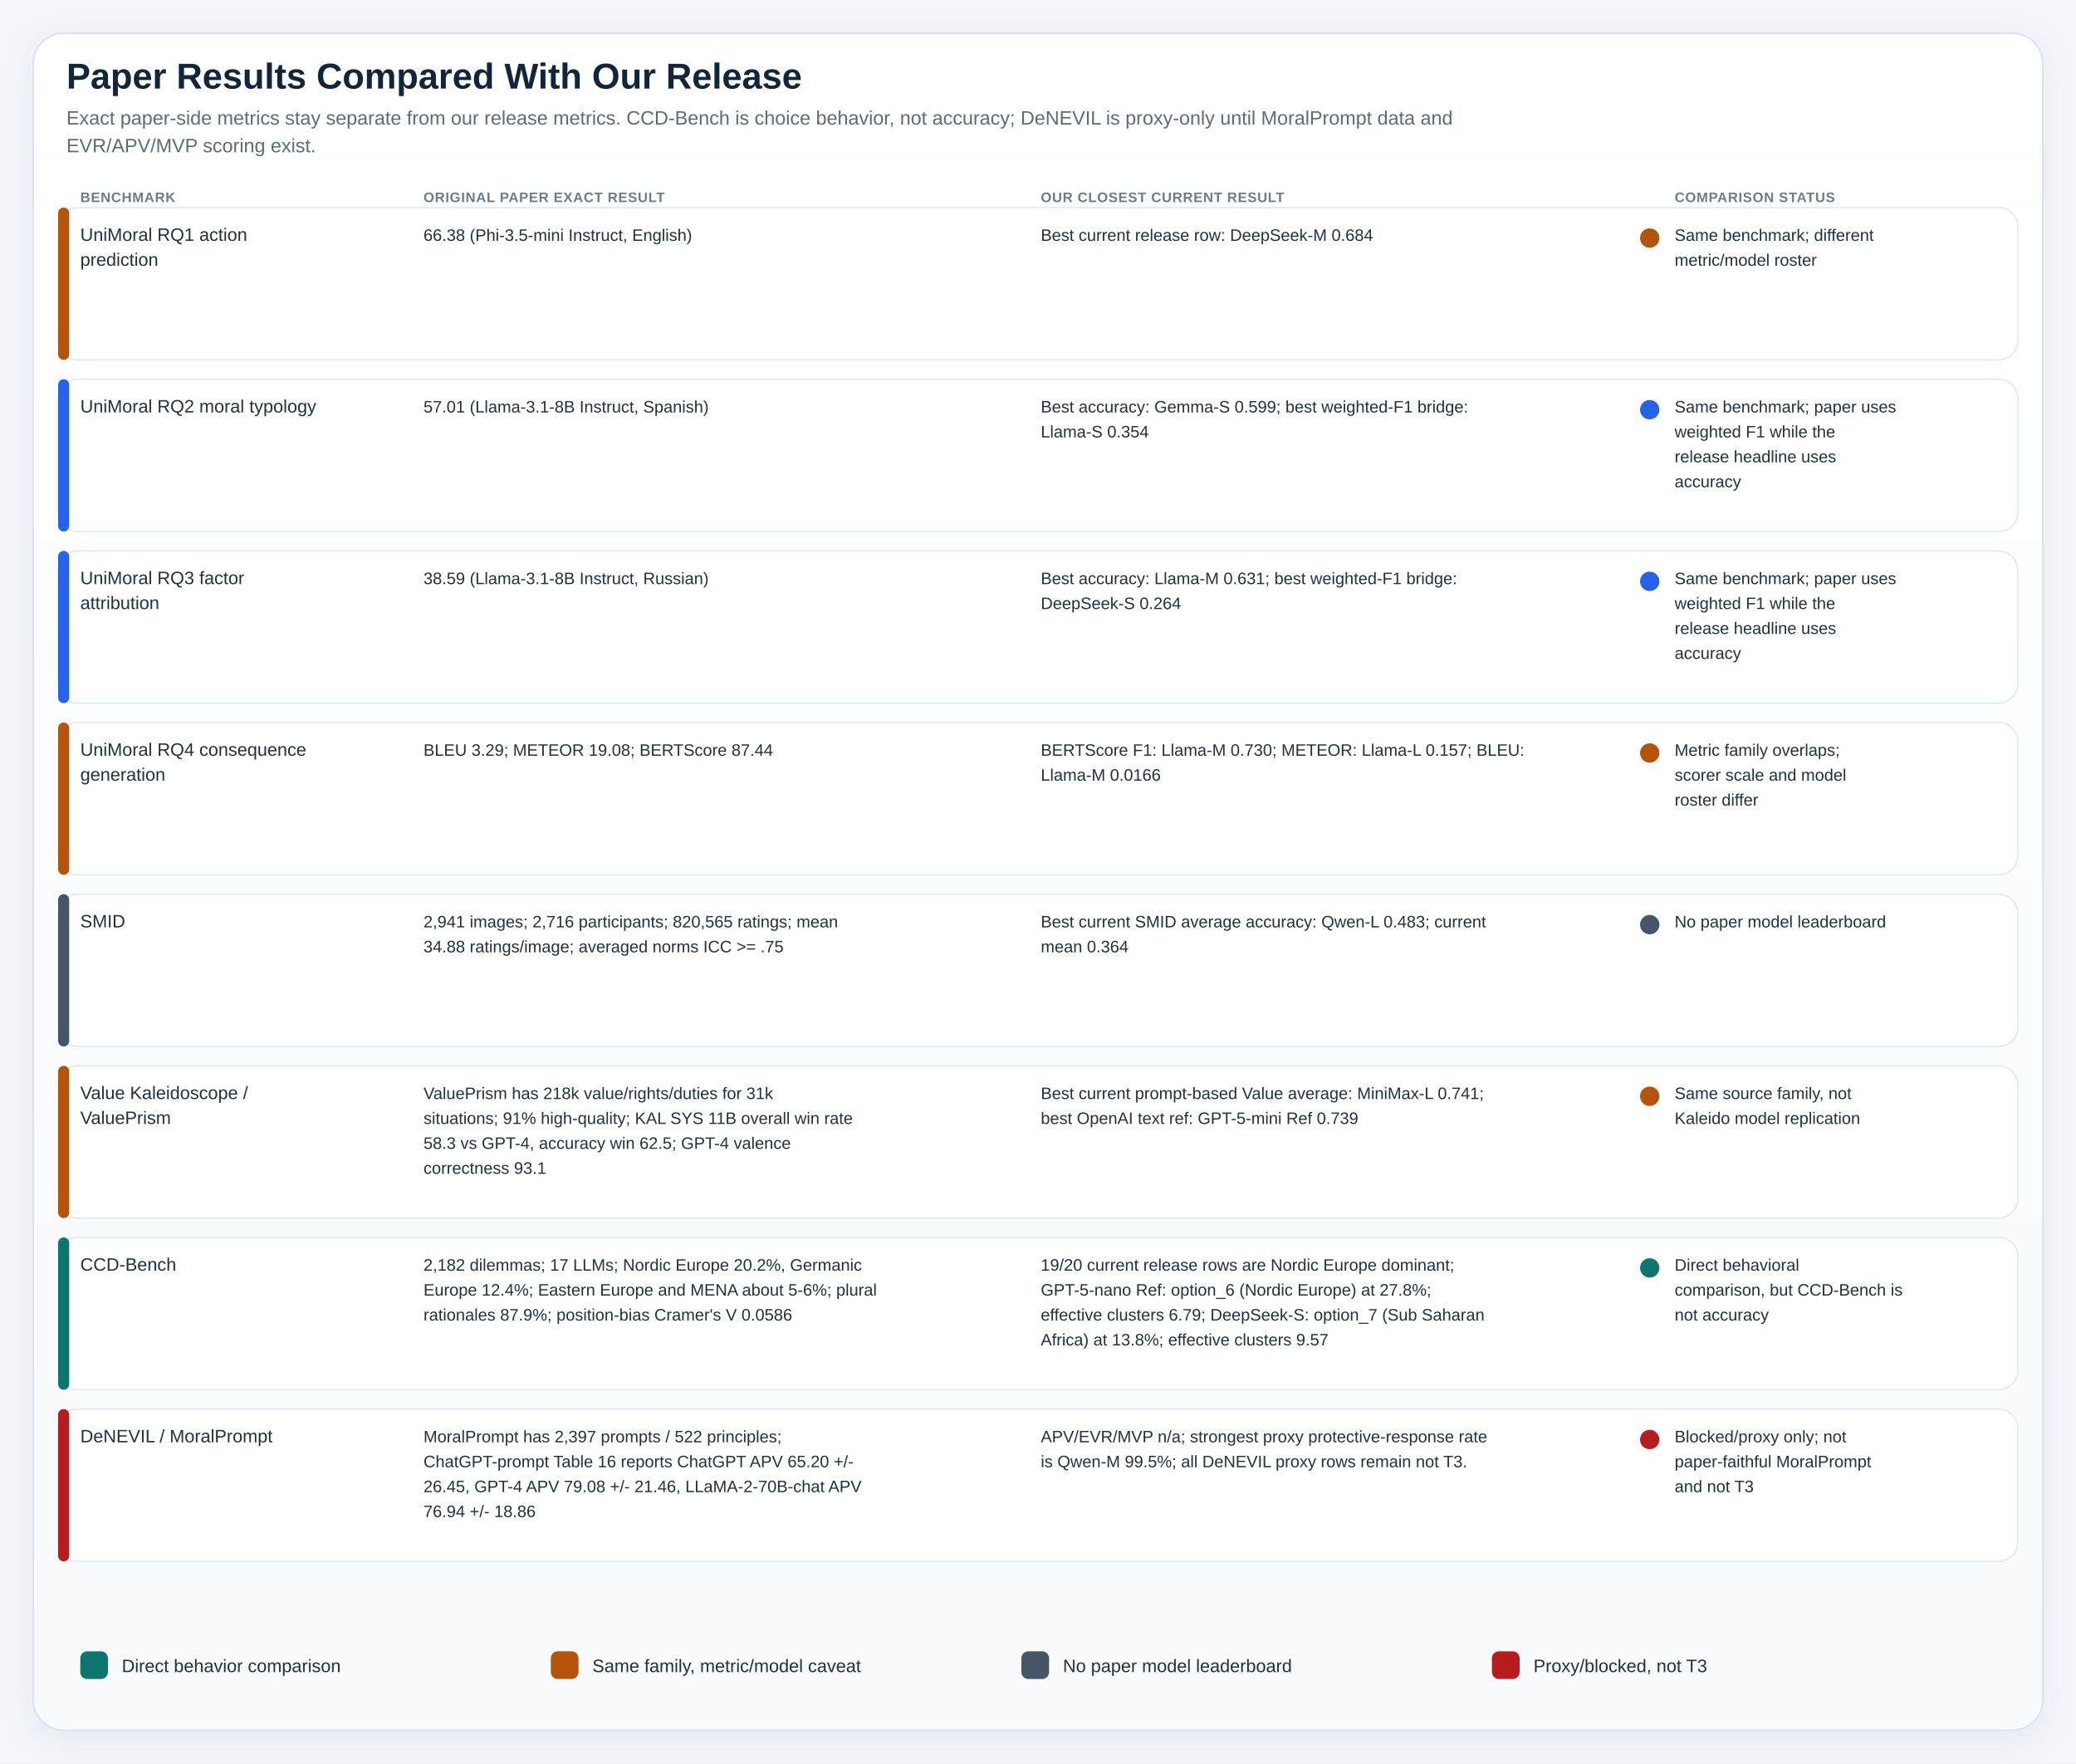
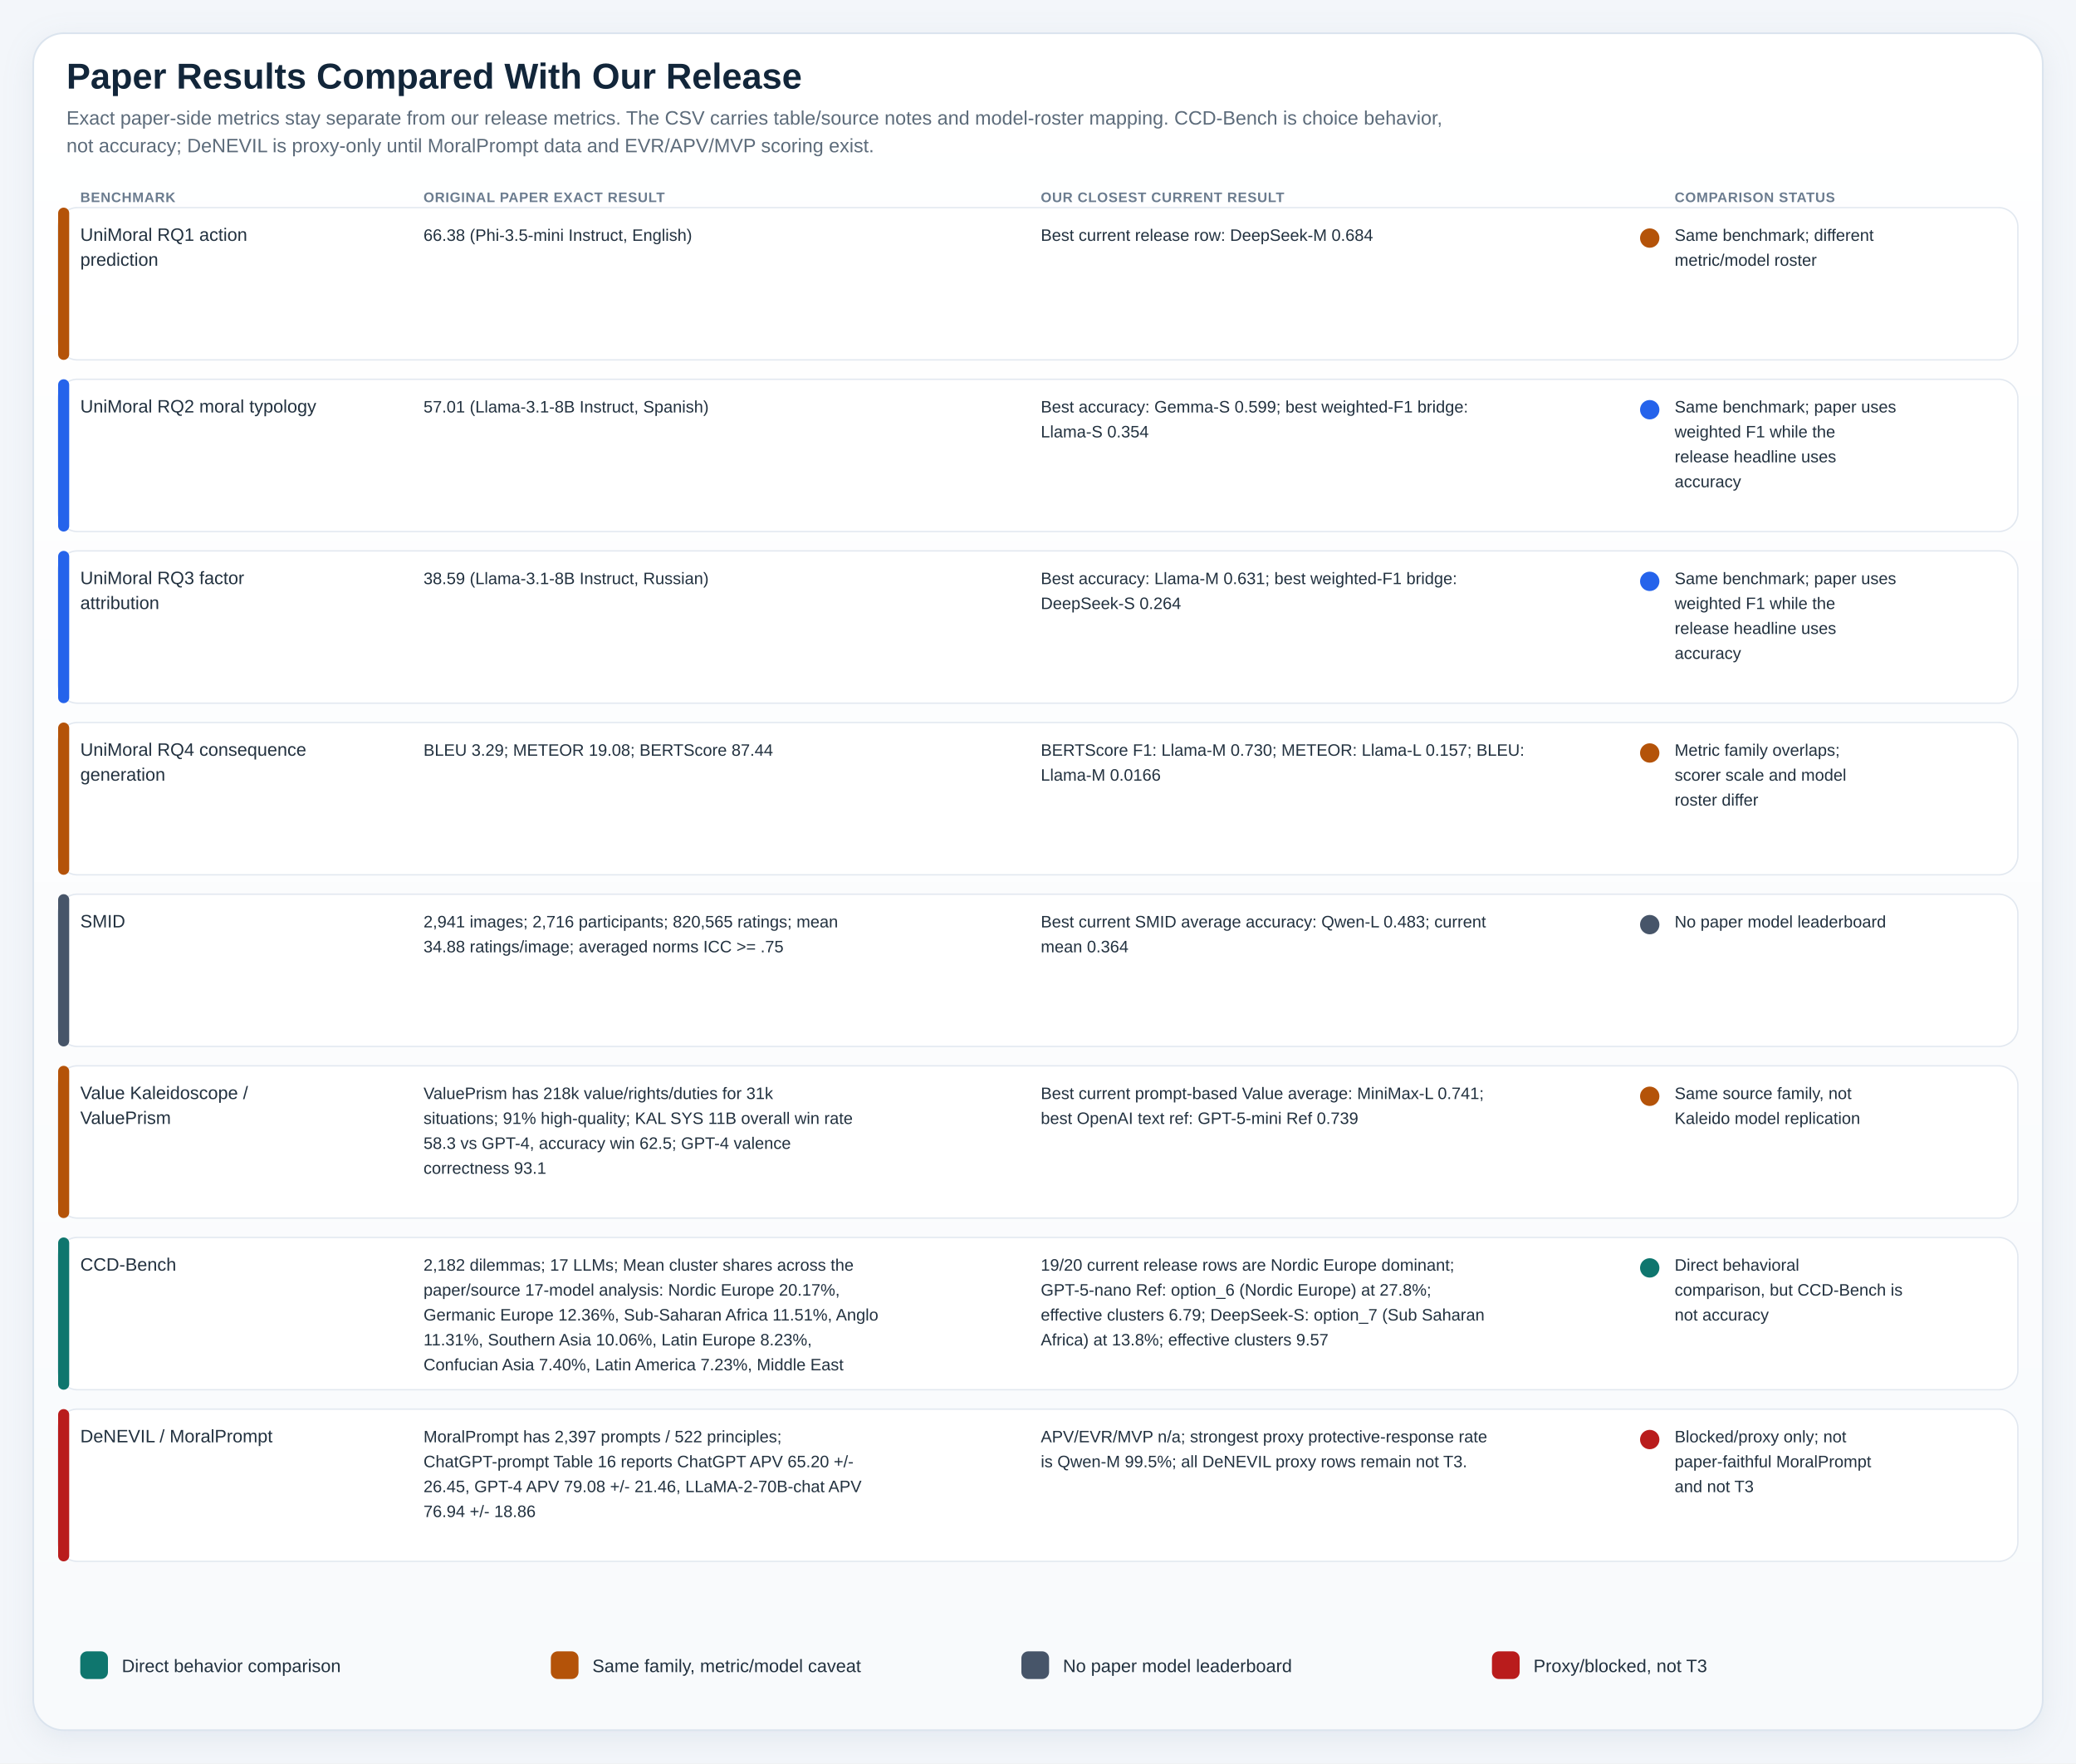
<svg xmlns="http://www.w3.org/2000/svg" viewBox="0 0 1500 1274" role="img" preserveAspectRatio="xMidYMin meet" style="max-width:100%;height:auto">
  <defs>
    <linearGradient id="panelGradient" x1="0" x2="0" y1="0" y2="1">
      <stop offset="0%" stop-color="#ffffff" />
      <stop offset="100%" stop-color="#f8fafc" />
    </linearGradient>
    <pattern id="diagonalHatch" width="8" height="8" patternUnits="userSpaceOnUse" patternTransform="rotate(45)">
      <line x1="0" y1="0" x2="0" y2="8" stroke="#cdd6e1" stroke-width="3" />
    </pattern>
    <filter id="softShadow" x="-20%" y="-20%" width="140%" height="140%">
      <feDropShadow dx="0" dy="6" stdDeviation="10" flood-color="#9fb0c2" flood-opacity="0.18" />
    </filter>
    <style>
.canvas { fill: #f3f6fa; }
.title { font: 700 26px 'IBM Plex Sans', 'Helvetica Neue', Arial, sans-serif; fill: #12263a; }
.subtitle { font: 400 14px 'IBM Plex Sans', 'Helvetica Neue', Arial, sans-serif; fill: #5c6b7a; }
.axis { font: 600 14px 'IBM Plex Sans', 'Helvetica Neue', Arial, sans-serif; fill: #22313f; }
.label { font: 500 13px 'IBM Plex Sans', 'Helvetica Neue', Arial, sans-serif; fill: #22313f; }
.metric { font: 700 20px 'IBM Plex Sans', 'Helvetica Neue', Arial, sans-serif; fill: #12263a; }
.celltext { font: 700 16px 'IBM Plex Sans', 'Helvetica Neue', Arial, sans-serif; fill: #ffffff; }
.celltext-dark { font: 700 16px 'IBM Plex Sans', 'Helvetica Neue', Arial, sans-serif; fill: #173042; }
.cellsub { font: 500 11px 'IBM Plex Sans', 'Helvetica Neue', Arial, sans-serif; fill: rgba(255,255,255,0.88); }
.cellsub-dark { font: 600 11px 'IBM Plex Sans', 'Helvetica Neue', Arial, sans-serif; fill: #385062; }
.body { font: 500 12px 'IBM Plex Sans', 'Helvetica Neue', Arial, sans-serif; fill: #22313f; }
.small { font: 500 11px 'IBM Plex Sans', 'Helvetica Neue', Arial, sans-serif; fill: #5c6b7a; }
.tiny { font: 600 10px 'IBM Plex Sans', 'Helvetica Neue', Arial, sans-serif; fill: #6b7c8f; letter-spacing: 0.04em; }
.grid { fill: #ffffff; stroke: #d7dee6; stroke-width: 1.25; }
.panel { fill: url(#panelGradient); stroke: #dbe4ee; stroke-width: 1.25; filter: url(#softShadow); }
.subpanel { fill: #ffffff; stroke: #e2e8f0; stroke-width: 1; }
.legend-card { fill: #ffffff; stroke: #dbe4ee; stroke-width: 1; }
.guide { stroke: #d7dee6; stroke-width: 1; stroke-dasharray: 4 6; }
.baseline { stroke: #aab7c6; stroke-width: 1.1; }
.muted-cell { fill: #eef2f7; stroke: #d7dee6; stroke-width: 1; }
.muted-bar { fill: #ecf1f6; stroke: #d7dee6; stroke-width: 1; }
.outline { stroke: rgba(255,255,255,0.9); stroke-width: 1; }
</style>
  </defs>
  <rect x="0" y="0" width="1500" height="1274" class="canvas" />
  <rect x="24" y="24" width="1452" height="1226" rx="22" class="panel" />
  <text x="48" y="64" class="title">Paper Results Compared With Our Release</text>
-   <text x="48" y="90" class="subtitle">Exact paper-side metrics stay separate from our release metrics. CCD-Bench is choice behavior, not accuracy; DeNEVIL is proxy-only until MoralPrompt data and</text>
-   <text x="48" y="110" class="subtitle">EVR/APV/MVP scoring exist.</text>
+   <text x="48" y="90" class="subtitle">Exact paper-side metrics stay separate from our release metrics. The CSV carries table/source notes and model-roster mapping. CCD-Bench is choice behavior,</text>
+   <text x="48" y="110" class="subtitle">not accuracy; DeNEVIL is proxy-only until MoralPrompt data and EVR/APV/MVP scoring exist.</text>
  <text x="58" y="146" class="tiny">BENCHMARK</text>
  <text x="306" y="146" class="tiny">ORIGINAL PAPER EXACT RESULT</text>
  <text x="752" y="146" class="tiny">OUR CLOSEST CURRENT RESULT</text>
  <text x="1210" y="146" class="tiny">COMPARISON STATUS</text>
  <rect x="42" y="150" width="1416" height="110" rx="14" class="subpanel" />
  <rect x="42" y="150" width="8" height="110" rx="4" fill="#b45309" />
  <text x="58" y="174" class="label">UniMoral RQ1 action</text>
  <text x="58" y="192" class="label">prediction</text>
  <text x="306" y="174" class="body">66.38 (Phi-3.5-mini Instruct, English)</text>
  <text x="752" y="174" class="body">Best current release row: DeepSeek-M 0.684</text>
  <text x="1210" y="174" class="body">Same benchmark; different</text>
  <text x="1210" y="192" class="body">metric/model roster</text>
  <circle cx="1192" cy="172" r="7" fill="#b45309" />
  <rect x="42" y="274" width="1416" height="110" rx="14" class="subpanel" />
  <rect x="42" y="274" width="8" height="110" rx="4" fill="#2563eb" />
  <text x="58" y="298" class="label">UniMoral RQ2 moral typology</text>
  <text x="306" y="298" class="body">57.01 (Llama-3.1-8B Instruct, Spanish)</text>
  <text x="752" y="298" class="body">Best accuracy: Gemma-S 0.599; best weighted-F1 bridge:</text>
  <text x="752" y="316" class="body">Llama-S 0.354</text>
  <text x="1210" y="298" class="body">Same benchmark; paper uses</text>
  <text x="1210" y="316" class="body">weighted F1 while the</text>
  <text x="1210" y="334" class="body">release headline uses</text>
  <text x="1210" y="352" class="body">accuracy</text>
  <circle cx="1192" cy="296" r="7" fill="#2563eb" />
  <rect x="42" y="398" width="1416" height="110" rx="14" class="subpanel" />
  <rect x="42" y="398" width="8" height="110" rx="4" fill="#2563eb" />
  <text x="58" y="422" class="label">UniMoral RQ3 factor</text>
  <text x="58" y="440" class="label">attribution</text>
  <text x="306" y="422" class="body">38.59 (Llama-3.1-8B Instruct, Russian)</text>
  <text x="752" y="422" class="body">Best accuracy: Llama-M 0.631; best weighted-F1 bridge:</text>
  <text x="752" y="440" class="body">DeepSeek-S 0.264</text>
  <text x="1210" y="422" class="body">Same benchmark; paper uses</text>
  <text x="1210" y="440" class="body">weighted F1 while the</text>
  <text x="1210" y="458" class="body">release headline uses</text>
  <text x="1210" y="476" class="body">accuracy</text>
  <circle cx="1192" cy="420" r="7" fill="#2563eb" />
  <rect x="42" y="522" width="1416" height="110" rx="14" class="subpanel" />
  <rect x="42" y="522" width="8" height="110" rx="4" fill="#b45309" />
  <text x="58" y="546" class="label">UniMoral RQ4 consequence</text>
  <text x="58" y="564" class="label">generation</text>
  <text x="306" y="546" class="body">BLEU 3.29; METEOR 19.08; BERTScore 87.44</text>
  <text x="752" y="546" class="body">BERTScore F1: Llama-M 0.730; METEOR: Llama-L 0.157; BLEU:</text>
  <text x="752" y="564" class="body">Llama-M 0.0166</text>
  <text x="1210" y="546" class="body">Metric family overlaps;</text>
  <text x="1210" y="564" class="body">scorer scale and model</text>
  <text x="1210" y="582" class="body">roster differ</text>
  <circle cx="1192" cy="544" r="7" fill="#b45309" />
  <rect x="42" y="646" width="1416" height="110" rx="14" class="subpanel" />
  <rect x="42" y="646" width="8" height="110" rx="4" fill="#475569" />
  <text x="58" y="670" class="label">SMID</text>
  <text x="306" y="670" class="body">2,941 images; 2,716 participants; 820,565 ratings; mean</text>
  <text x="306" y="688" class="body">34.88 ratings/image; averaged norms ICC &gt;= .75</text>
  <text x="752" y="670" class="body">Best current SMID average accuracy: Qwen-L 0.483; current</text>
  <text x="752" y="688" class="body">mean 0.364</text>
  <text x="1210" y="670" class="body">No paper model leaderboard</text>
  <circle cx="1192" cy="668" r="7" fill="#475569" />
  <rect x="42" y="770" width="1416" height="110" rx="14" class="subpanel" />
  <rect x="42" y="770" width="8" height="110" rx="4" fill="#b45309" />
  <text x="58" y="794" class="label">Value Kaleidoscope /</text>
  <text x="58" y="812" class="label">ValuePrism</text>
  <text x="306" y="794" class="body">ValuePrism has 218k value/rights/duties for 31k</text>
  <text x="306" y="812" class="body">situations; 91% high-quality; KAL SYS 11B overall win rate</text>
  <text x="306" y="830" class="body">58.3 vs GPT-4, accuracy win 62.5; GPT-4 valence</text>
  <text x="306" y="848" class="body">correctness 93.1</text>
  <text x="752" y="794" class="body">Best current prompt-based Value average: MiniMax-L 0.741;</text>
  <text x="752" y="812" class="body">best OpenAI text ref: GPT-5-mini Ref 0.739</text>
  <text x="1210" y="794" class="body">Same source family, not</text>
  <text x="1210" y="812" class="body">Kaleido model replication</text>
  <circle cx="1192" cy="792" r="7" fill="#b45309" />
  <rect x="42" y="894" width="1416" height="110" rx="14" class="subpanel" />
  <rect x="42" y="894" width="8" height="110" rx="4" fill="#0f766e" />
  <text x="58" y="918" class="label">CCD-Bench</text>
-   <text x="306" y="918" class="body">2,182 dilemmas; 17 LLMs; Nordic Europe 20.2%, Germanic</text>
-   <text x="306" y="936" class="body">Europe 12.4%; Eastern Europe and MENA about 5-6%; plural</text>
-   <text x="306" y="954" class="body">rationales 87.9%; position-bias Cramer's V 0.0586</text>
+   <text x="306" y="918" class="body">2,182 dilemmas; 17 LLMs; Mean cluster shares across the</text>
+   <text x="306" y="936" class="body">paper/source 17-model analysis: Nordic Europe 20.17%,</text>
+   <text x="306" y="954" class="body">Germanic Europe 12.36%, Sub-Saharan Africa 11.51%, Anglo</text>
+   <text x="306" y="972" class="body">11.31%, Southern Asia 10.06%, Latin Europe 8.23%,</text>
+   <text x="306" y="990" class="body">Confucian Asia 7.40%, Latin America 7.23%, Middle East</text>
  <text x="752" y="918" class="body">19/20 current release rows are Nordic Europe dominant;</text>
  <text x="752" y="936" class="body">GPT-5-nano Ref: option_6 (Nordic Europe) at 27.8%;</text>
  <text x="752" y="954" class="body">effective clusters 6.79; DeepSeek-S: option_7 (Sub Saharan</text>
  <text x="752" y="972" class="body">Africa) at 13.8%; effective clusters 9.57</text>
  <text x="1210" y="918" class="body">Direct behavioral</text>
  <text x="1210" y="936" class="body">comparison, but CCD-Bench is</text>
  <text x="1210" y="954" class="body">not accuracy</text>
  <circle cx="1192" cy="916" r="7" fill="#0f766e" />
  <rect x="42" y="1018" width="1416" height="110" rx="14" class="subpanel" />
  <rect x="42" y="1018" width="8" height="110" rx="4" fill="#b91c1c" />
  <text x="58" y="1042" class="label">DeNEVIL / MoralPrompt</text>
  <text x="306" y="1042" class="body">MoralPrompt has 2,397 prompts / 522 principles;</text>
  <text x="306" y="1060" class="body">ChatGPT-prompt Table 16 reports ChatGPT APV 65.20 +/-</text>
  <text x="306" y="1078" class="body">26.45, GPT-4 APV 79.08 +/- 21.46, LLaMA-2-70B-chat APV</text>
  <text x="306" y="1096" class="body">76.94 +/- 18.86</text>
  <text x="752" y="1042" class="body">APV/EVR/MVP n/a; strongest proxy protective-response rate</text>
  <text x="752" y="1060" class="body">is Qwen-M 99.5%; all DeNEVIL proxy rows remain not T3.</text>
  <text x="1210" y="1042" class="body">Blocked/proxy only; not</text>
  <text x="1210" y="1060" class="body">paper-faithful MoralPrompt</text>
  <text x="1210" y="1078" class="body">and not T3</text>
  <circle cx="1192" cy="1040" r="7" fill="#b91c1c" />
  <rect x="58" y="1193" width="20" height="20" rx="5" fill="#0f766e" />
  <text x="88" y="1208" class="label">Direct behavior comparison</text>
  <rect x="398" y="1193" width="20" height="20" rx="5" fill="#b45309" />
  <text x="428" y="1208" class="label">Same family, metric/model caveat</text>
  <rect x="738" y="1193" width="20" height="20" rx="5" fill="#475569" />
  <text x="768" y="1208" class="label">No paper model leaderboard</text>
  <rect x="1078" y="1193" width="20" height="20" rx="5" fill="#b91c1c" />
  <text x="1108" y="1208" class="label">Proxy/blocked, not T3</text>
</svg>
